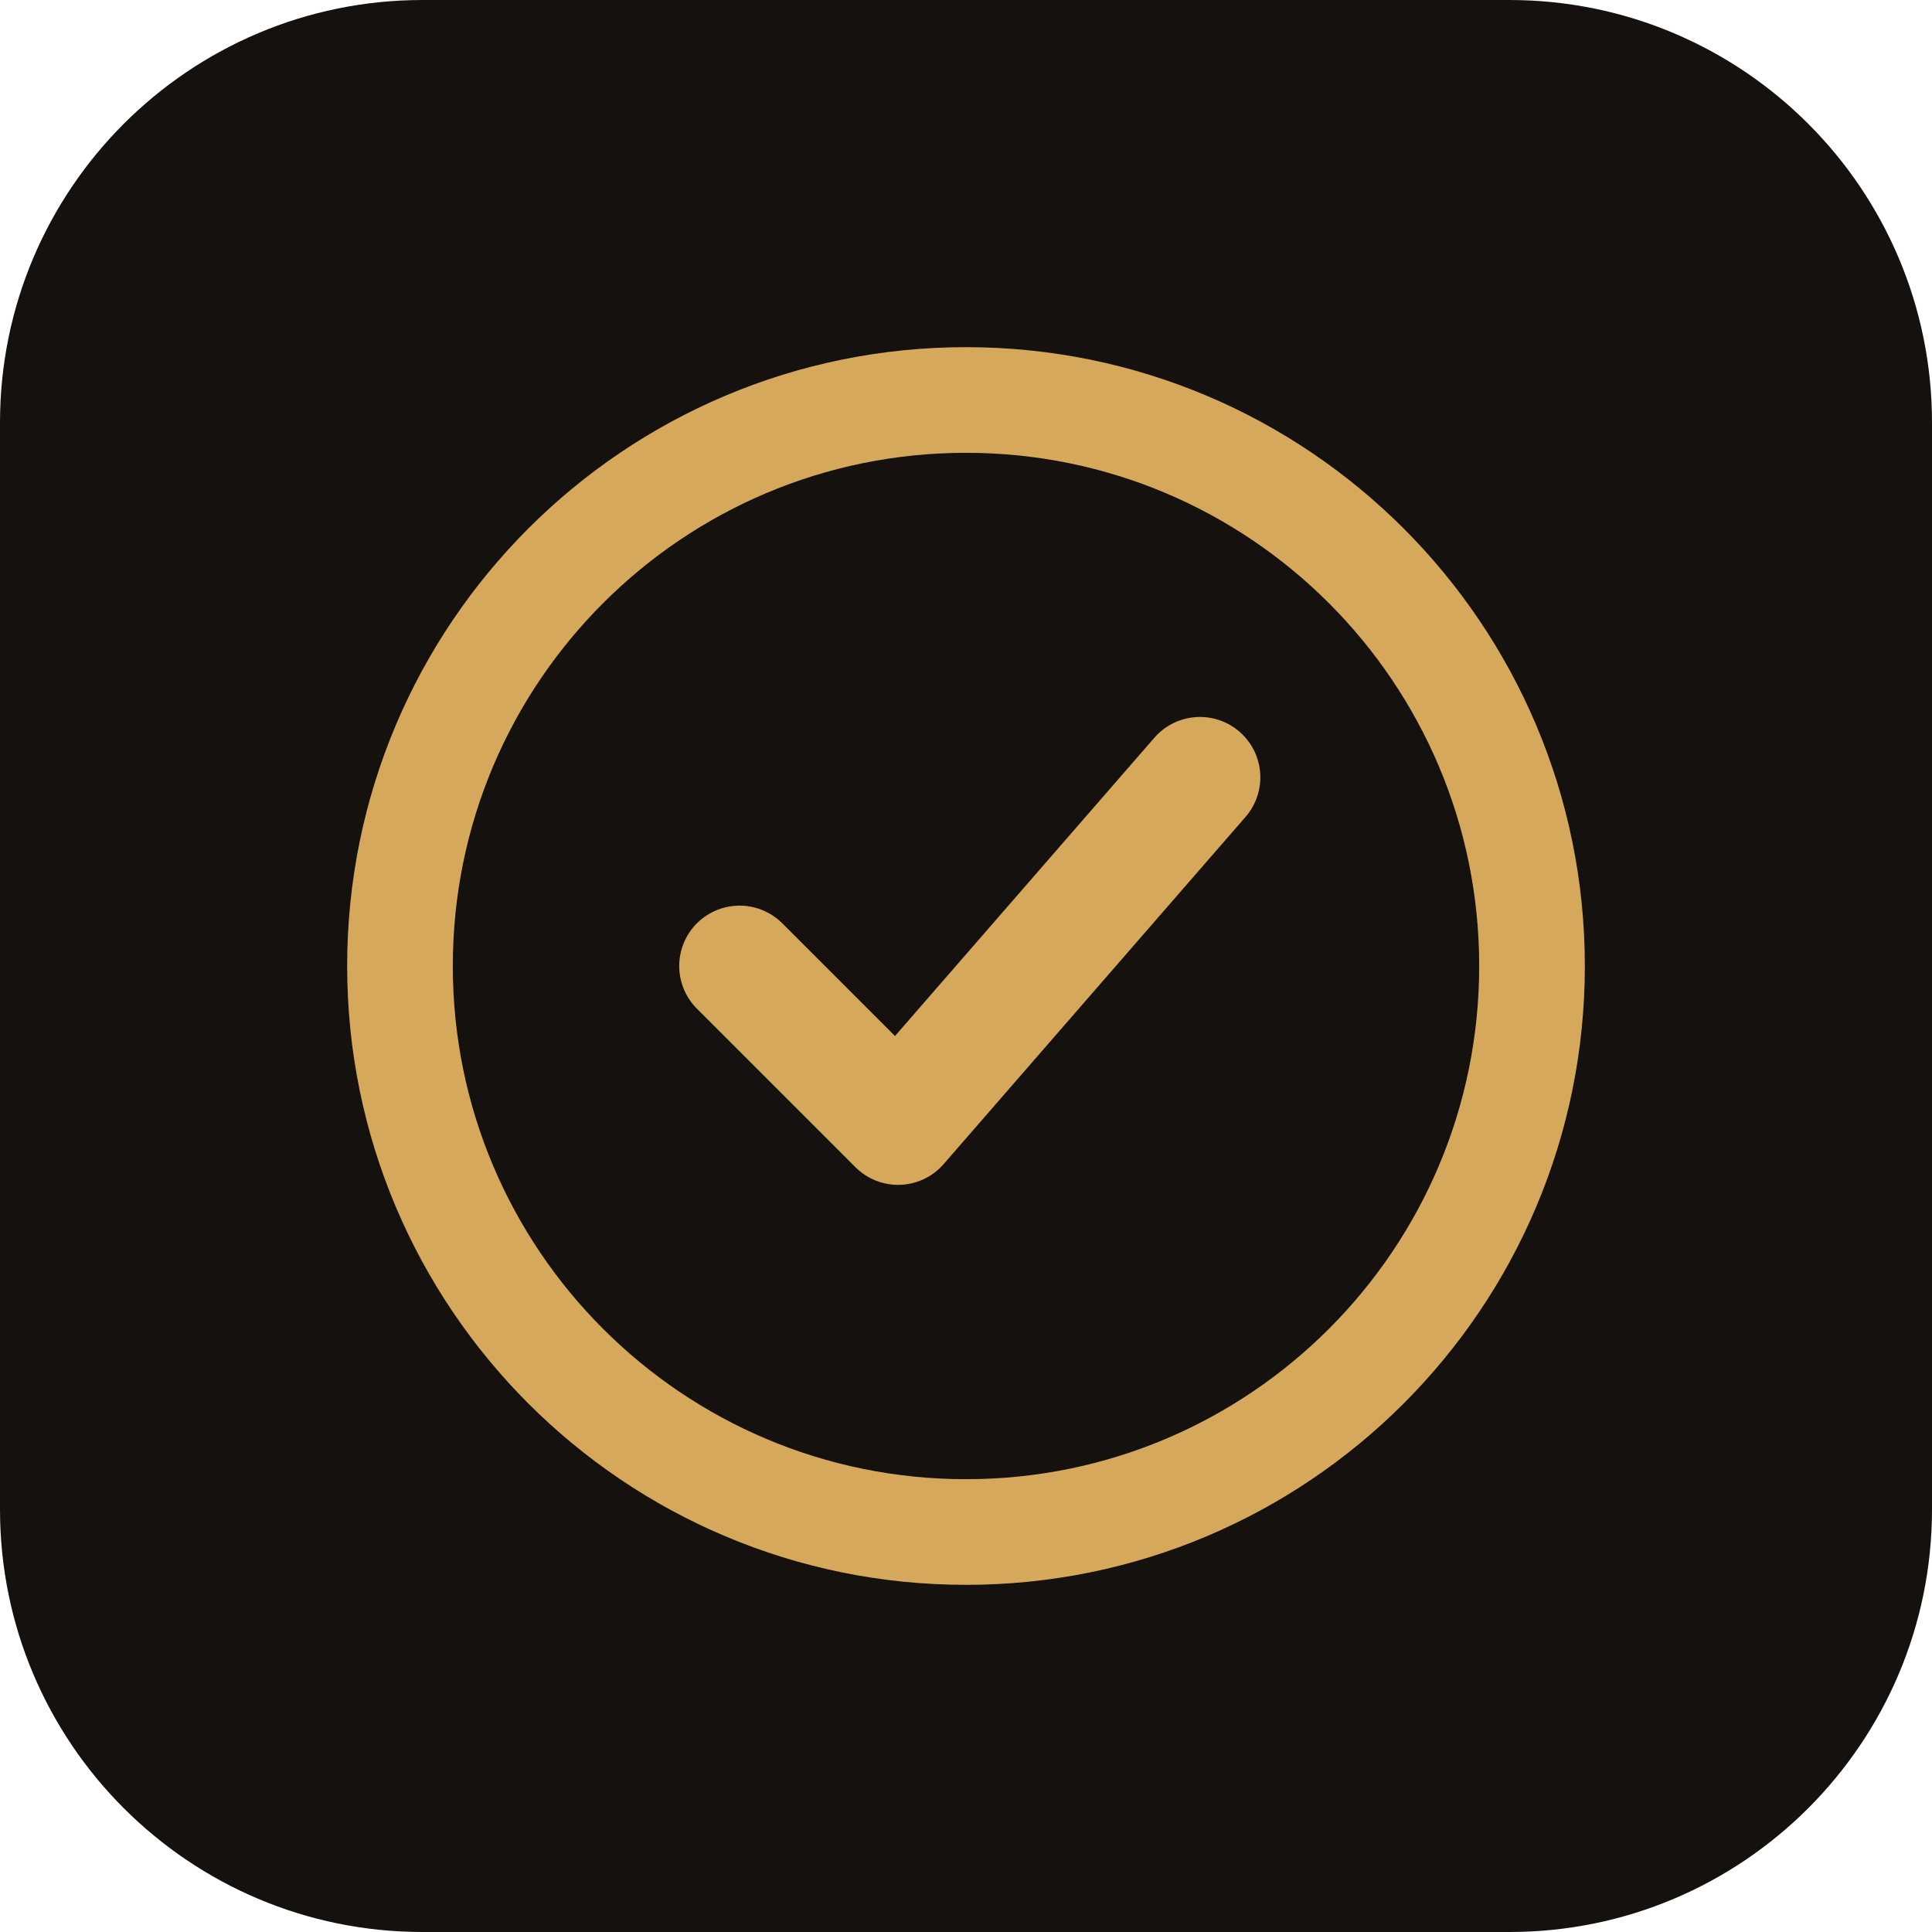
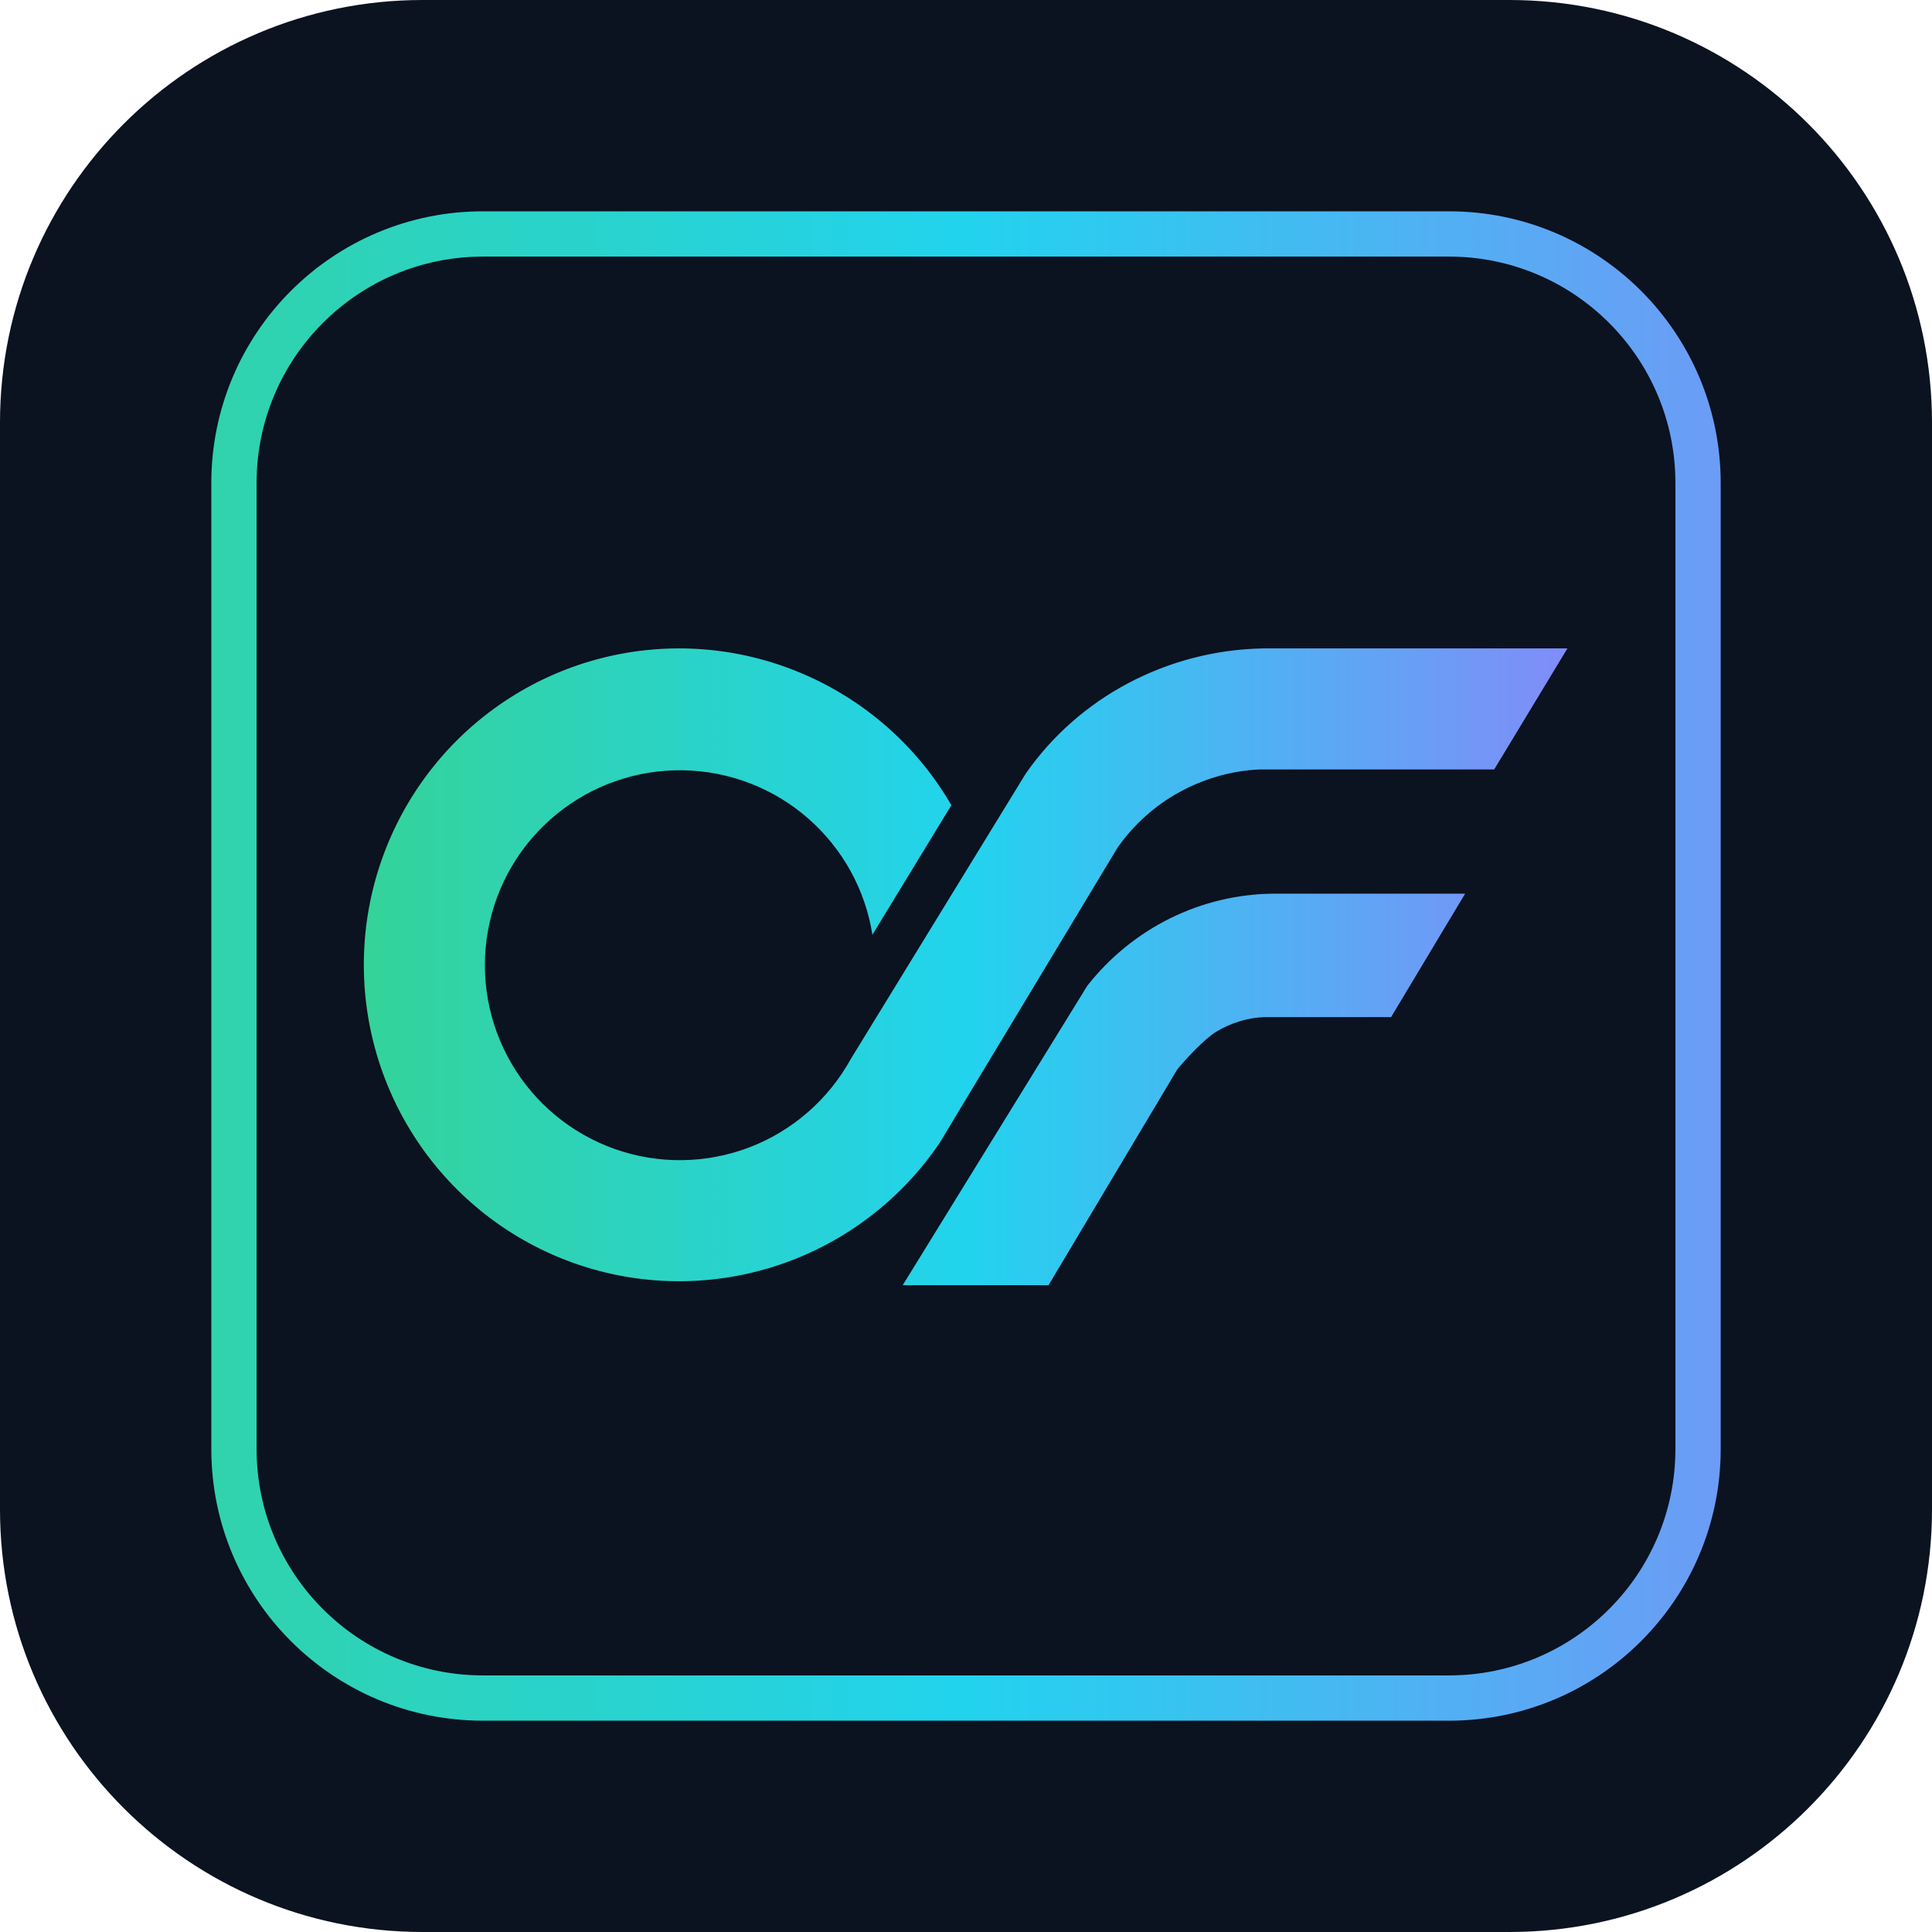
- <svg xmlns="http://www.w3.org/2000/svg" viewBox="0 0 512 512">
-   <rect width="512" height="512" rx="112" fill="#14110f" />
-   <circle cx="256" cy="256" r="150" fill="none" stroke="#d6a85c" stroke-width="28" />
-   <path d="M196 256l42 42 80-92" fill="none" stroke="#d6a85c" stroke-width="32" stroke-linecap="round" stroke-linejoin="round" />
+ <svg xmlns="http://www.w3.org/2000/svg" viewBox="0 0 512 512" role="img" aria-label="OpsFlow">
+   <defs>
+     <linearGradient id="of-i" x1="0" y1="0" x2="512" y2="0" gradientUnits="userSpaceOnUse">
+       <stop offset="0" stop-color="#34D399" />
+       <stop offset="0.5" stop-color="#22D3EE" />
+       <stop offset="1" stop-color="#818CF8" />
+     </linearGradient>
+     <linearGradient id="of-m" x1="0" y1="0" x2="1536" y2="0" gradientUnits="userSpaceOnUse">
+       <stop offset="0" stop-color="#34D399" />
+       <stop offset="0.5" stop-color="#22D3EE" />
+       <stop offset="1" stop-color="#818CF8" />
+     </linearGradient>
+   </defs>
+   <path d="M112 0H400C461.858 0 512 50.142 512 112V400C512 461.858 461.858 512 400 512H112C50.142 512 0 461.858 0 400V112C0 50.142 50.142 0 112 0Z" fill="#0B1220" />
+   <path d="M128 56H384C423.766 56 456 88.234 456 128V384C456 423.766 423.766 456 384 456H128C88.234 456 56 423.766 56 384V128C56 88.234 88.234 56 128 56ZM128 68H384C417.138 68 444 94.862 444 128V384C444 417.138 417.138 444 384 444H128C94.862 444 68 417.138 68 384V128C68 94.862 94.862 68 128 68Z" fill="url(#of-i)" fill-rule="evenodd" />
+   <g transform="translate(96.000 171.417) scale(0.208333)">
+     <path d="M1402.91 314L1308.73 471H1147.73C1126.54 471.74 1105.71 478.057 1086.64 489.405C1070.92 498.75 1047.51 524.935 1039.73 533.894C1037.97 535.926 1036.42 538.106 1035.04 540.418L873 812H687.5L922.302 431.107C950.765 394.886 986.784 365.583 1027.74 345.328C1068.67 325.086 1113.51 314.389 1159 314.01V314H1402.91Z" fill="url(#of-m)" />
+     <path d="M749.376 201.457C705.663 126.033 638.956 67.561 558.858 33.646C478.759 -0.269 389.85 -7.138 305.524 14.073C221.198 35.284 146.023 83.427 91.325 151.249C36.626 219.07 5.367 302.897 2.257 390.099C-0.853 477.302 24.354 563.158 74.08 634.732C123.807 706.306 195.359 759.722 277.958 786.931C360.557 814.141 449.729 813.67 532.038 785.592C614.348 757.513 685.337 703.346 734.312 631.252L960.954 255.177C981.555 225.985 1008.43 201.8 1039.78 184.665C1070.93 167.64 1105.55 157.668 1141 156H1439.87L1533.06 2.001H1145.8C1085.73 3.127 1026.84 18.382 974.13 46.339C921.979 73.998 877.404 113.344 844.107 161.088L621.523 524.147C593.164 575.695 547.168 615.875 492.179 636.794C437.19 657.713 376.554 658.401 321.104 638.735C265.654 619.069 219.001 580.33 189.48 529.438C159.959 478.547 149.492 418.817 159.95 360.92C170.407 303.022 201.107 250.729 246.566 213.38C292.025 176.031 349.282 156.06 408.108 157.034C466.934 158.008 523.498 179.865 567.695 218.699C611.183 256.91 639.909 309.109 648.95 366.228L749.376 201.457Z" fill="url(#of-m)" />
+   </g>
</svg>
